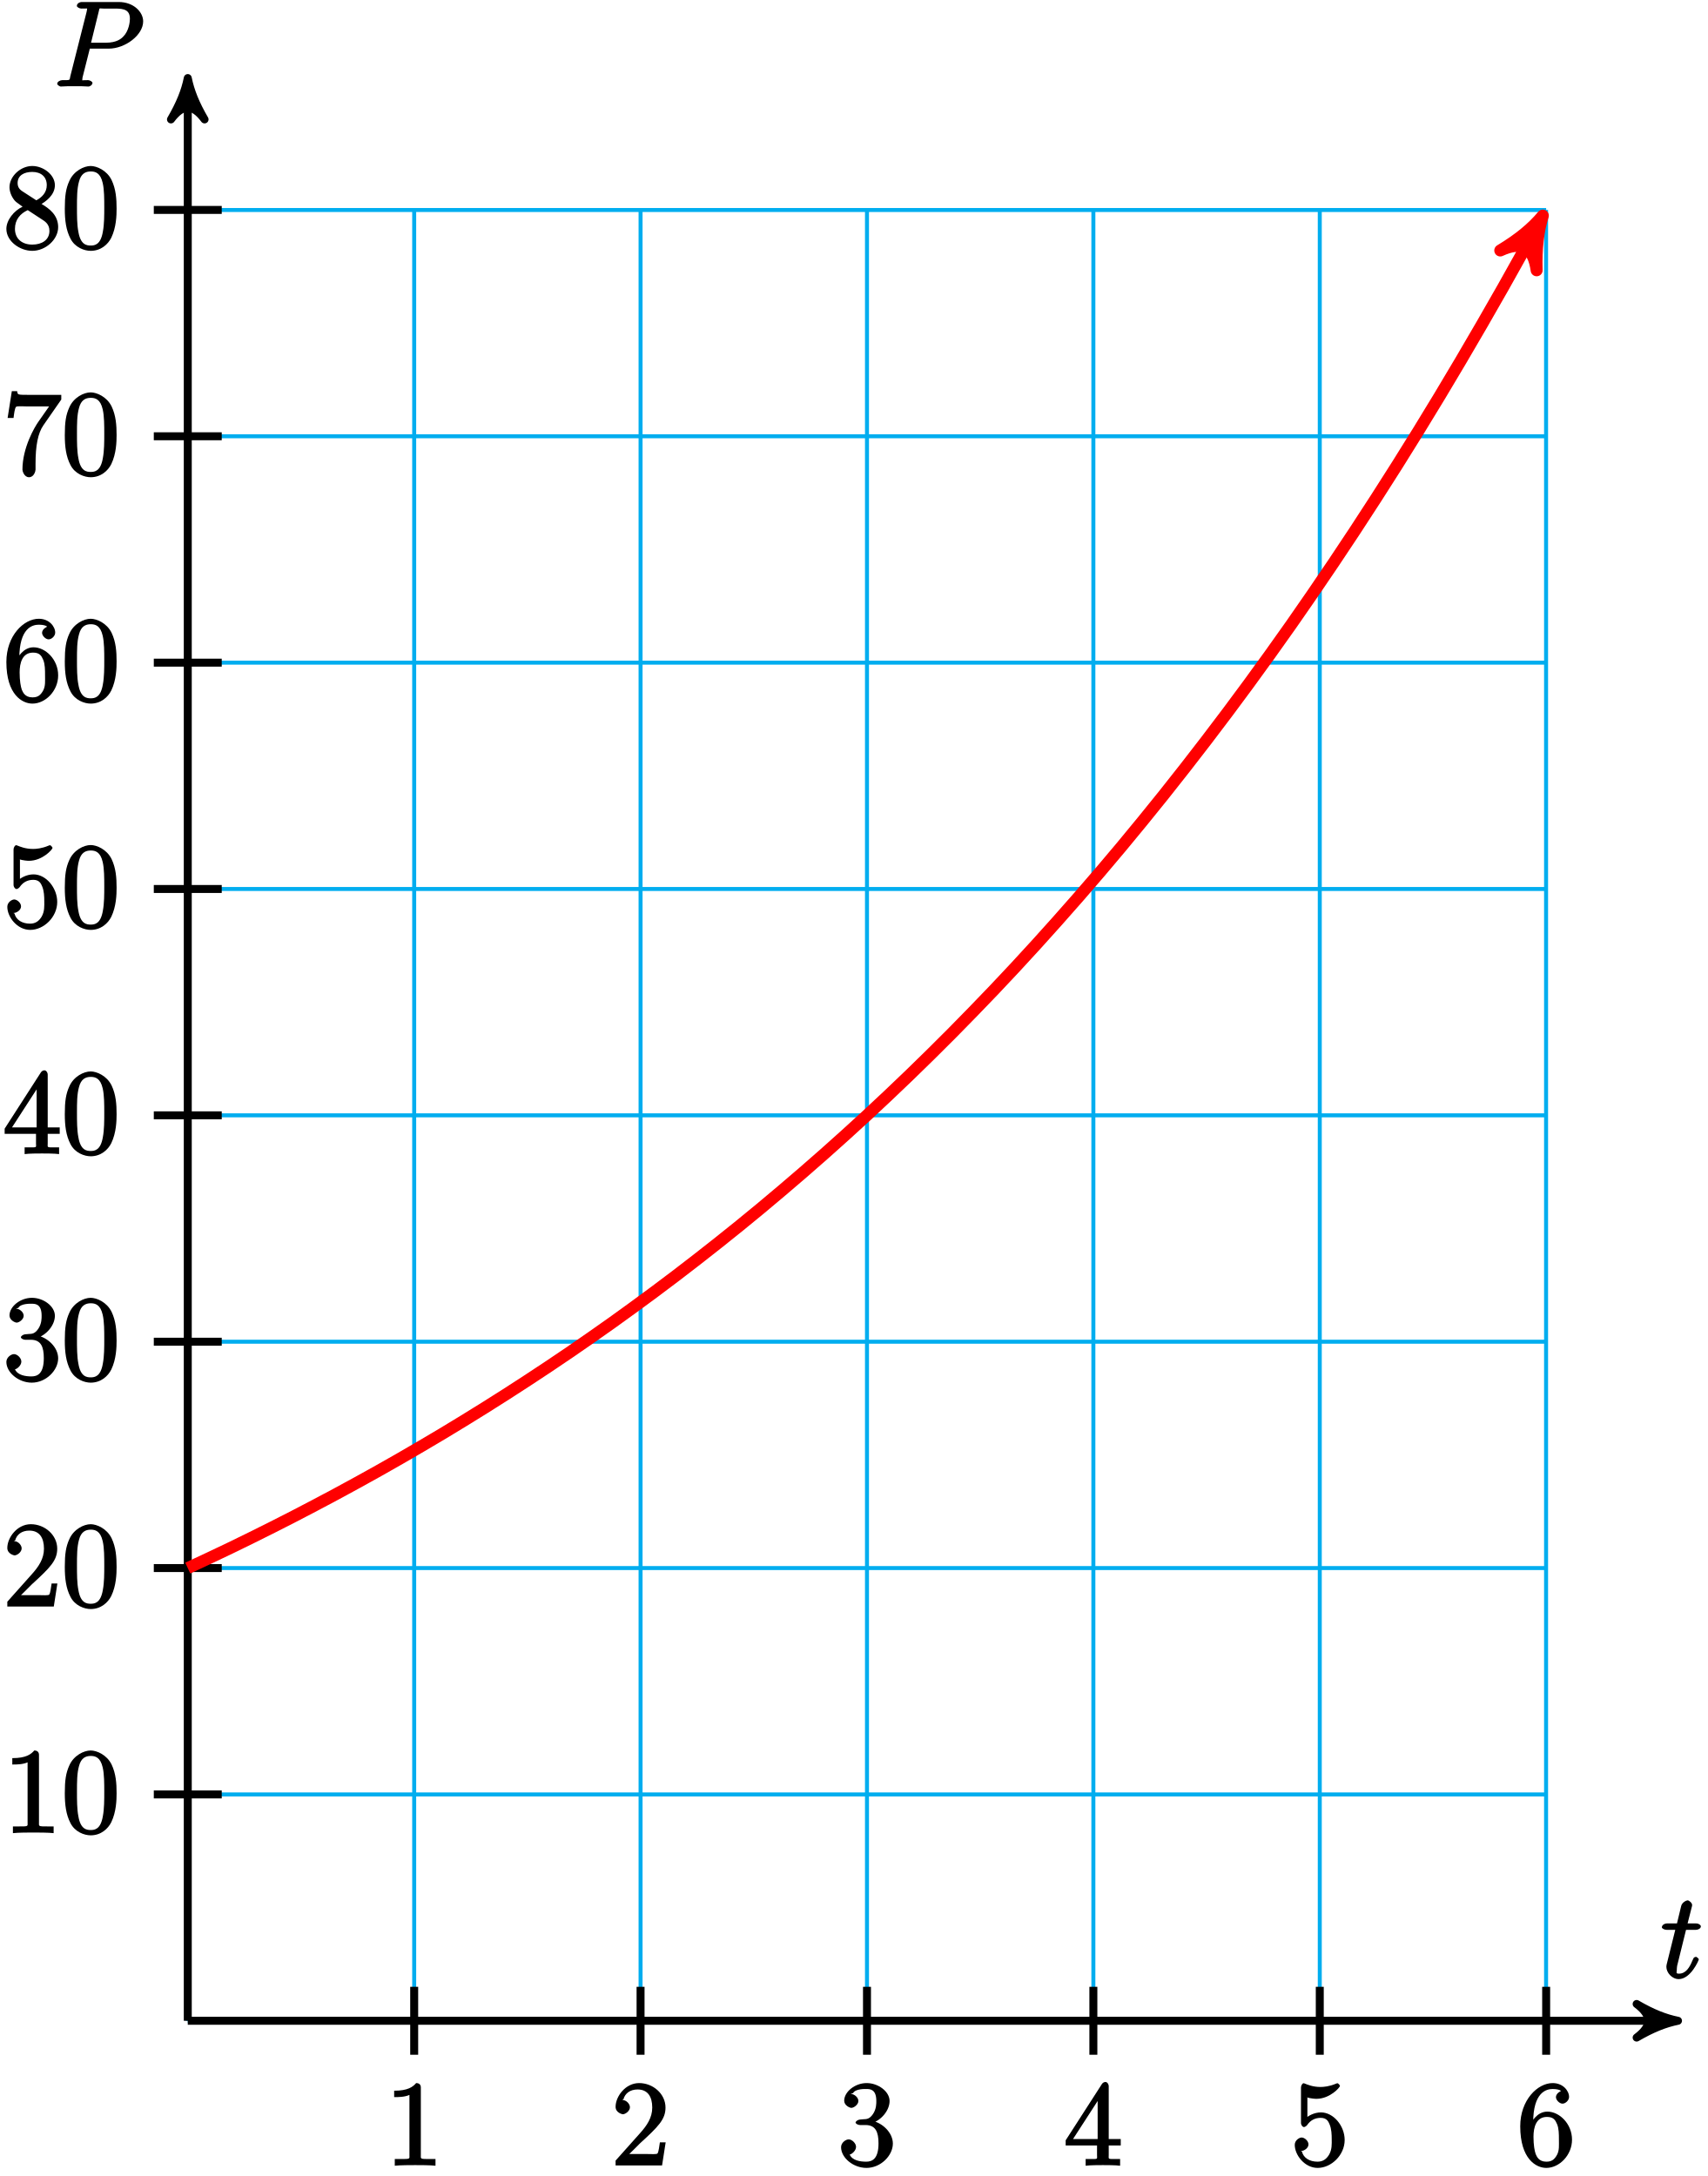
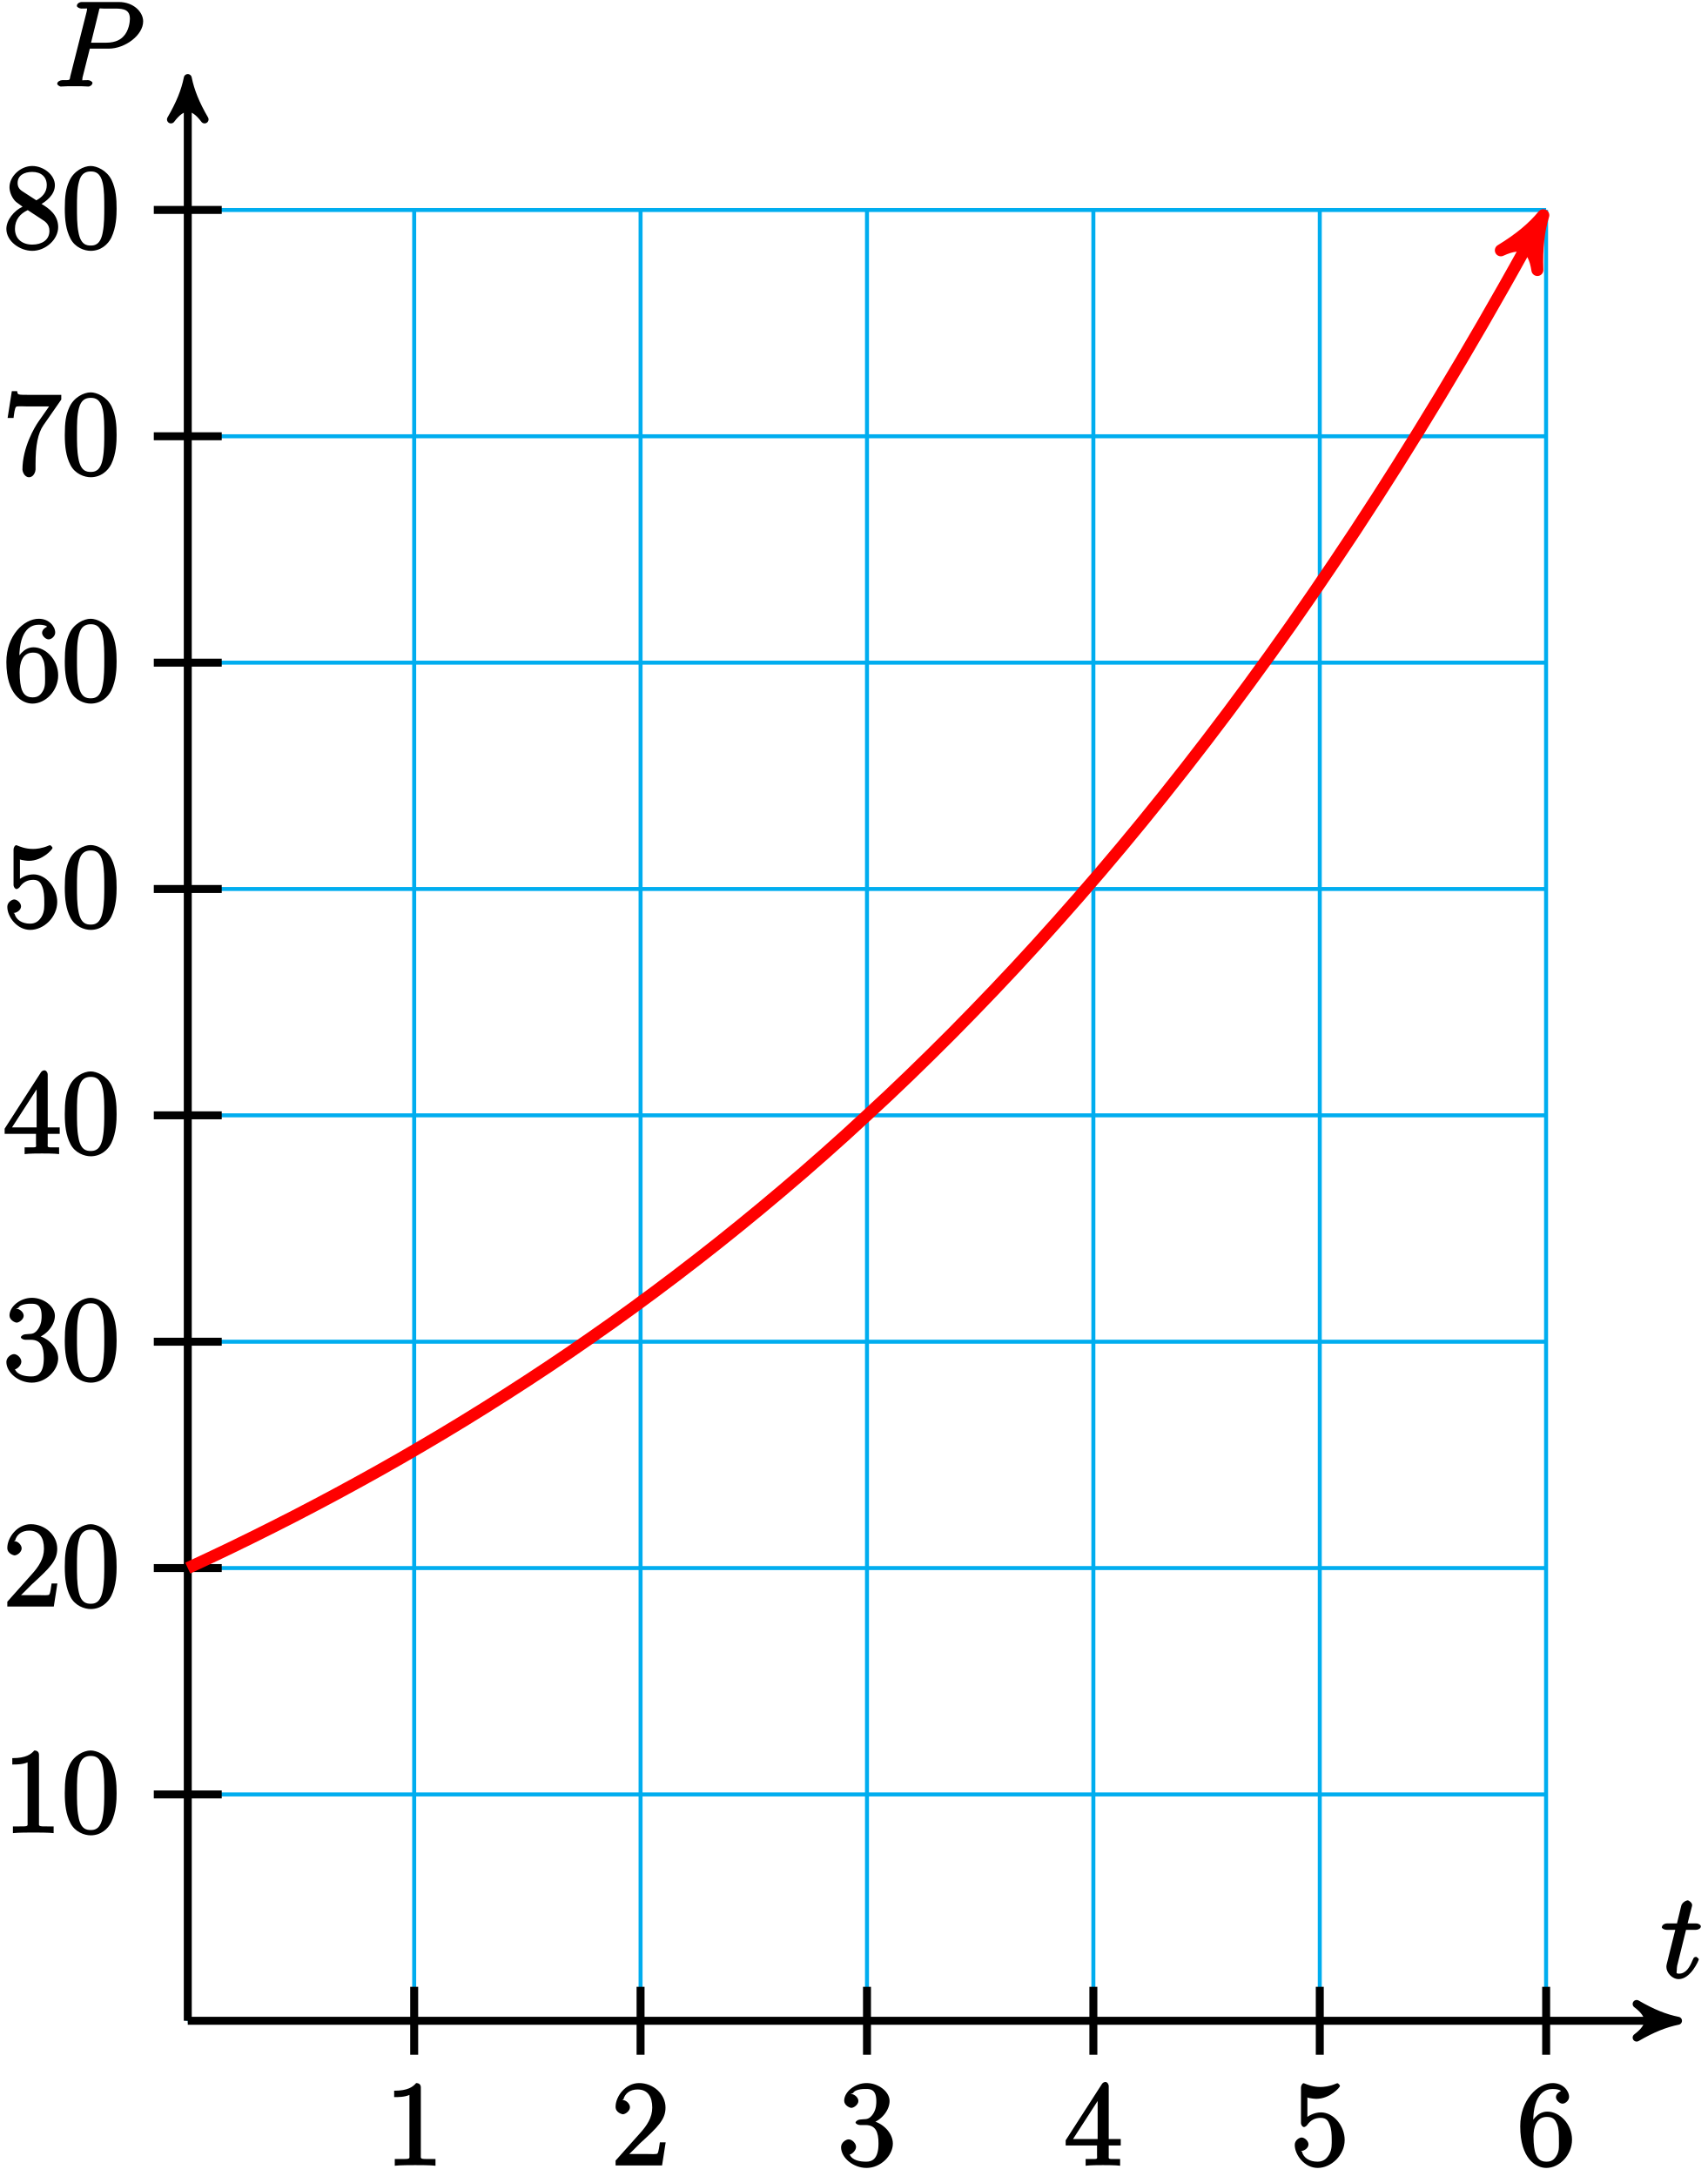
<svg xmlns="http://www.w3.org/2000/svg" xmlns:xlink="http://www.w3.org/1999/xlink" width="171pt" height="218pt" viewBox="0 0 171 218" version="1.1">
  <defs>
    <g>
      <symbol overflow="visible" id="glyph0-0">
        <path style="stroke:none;" d="" />
      </symbol>
      <symbol overflow="visible" id="glyph0-1">
        <path style="stroke:none;" d="M 2.406 -4.812 L 3.5 -4.812 C 3.734 -4.812 4 -4.953 4 -5.156 C 4 -5.297 3.781 -5.453 3.531 -5.453 L 2.672 -5.453 L 3.078 -7.047 C 3.125 -7.203 3.125 -7.234 3.125 -7.312 C 3.125 -7.5 2.828 -7.766 2.672 -7.766 C 2.562 -7.766 2.125 -7.578 2.031 -7.203 L 1.609 -5.453 L 0.609 -5.453 C 0.375 -5.453 0.094 -5.297 0.094 -5.062 C 0.094 -4.953 0.344 -4.812 0.578 -4.812 L 1.438 -4.812 L 0.688 -1.797 C 0.578 -1.375 0.547 -1.25 0.547 -1.094 C 0.547 -0.531 1.109 0.125 1.781 0.125 C 2.984 0.125 3.797 -1.766 3.797 -1.859 C 3.797 -1.922 3.578 -2.109 3.516 -2.109 C 3.484 -2.109 3.328 -2.062 3.297 -2.016 C 3.281 -2.016 3.234 -1.891 3.141 -1.703 C 2.891 -1.094 2.516 -0.422 1.812 -0.422 C 1.453 -0.422 1.594 -0.562 1.594 -0.828 C 1.594 -0.844 1.594 -1.062 1.625 -1.203 L 2.516 -4.812 Z M 2.406 -4.812 " />
      </symbol>
      <symbol overflow="visible" id="glyph0-2">
        <path style="stroke:none;" d="M 3.531 -3.797 L 5.547 -3.797 C 7.203 -3.797 9 -5.156 9 -6.531 C 9 -7.453 8.062 -8.469 6.547 -8.469 L 2.859 -8.469 C 2.625 -8.469 2.359 -8.312 2.359 -8.078 C 2.359 -7.953 2.625 -7.812 2.812 -7.812 C 3.531 -7.812 3.375 -7.859 3.375 -7.734 C 3.375 -7.703 3.375 -7.641 3.328 -7.453 L 1.703 -1.031 C 1.609 -0.609 1.75 -0.641 0.906 -0.641 C 0.688 -0.641 0.391 -0.484 0.391 -0.281 C 0.391 -0.141 0.672 0 0.734 0 C 0.969 0 1.203 -0.031 1.438 -0.031 L 2.828 -0.031 C 3.062 -0.031 3.312 0 3.531 0 C 3.641 0 3.922 -0.141 3.922 -0.375 C 3.922 -0.484 3.656 -0.641 3.484 -0.641 C 2.766 -0.641 2.906 -0.578 2.906 -0.688 C 2.906 -0.75 2.922 -0.844 2.922 -0.891 L 3.656 -3.797 Z M 4.547 -7.5 C 4.656 -7.938 4.547 -7.812 5.016 -7.812 L 6.203 -7.812 C 7.094 -7.812 7.672 -7.672 7.672 -6.781 C 7.672 -6.469 7.562 -5.562 7.016 -5.016 C 6.812 -4.797 6.359 -4.391 5.266 -4.391 L 3.781 -4.391 Z M 4.547 -7.5 " />
      </symbol>
      <symbol overflow="visible" id="glyph1-0">
        <path style="stroke:none;" d="" />
      </symbol>
      <symbol overflow="visible" id="glyph1-1">
        <path style="stroke:none;" d="M 3.594 -7.812 C 3.594 -8.078 3.438 -8.25 3.125 -8.25 C 2.797 -7.875 2.312 -7.484 0.922 -7.484 L 0.922 -6.844 C 1.359 -6.844 1.953 -6.844 2.453 -7.062 L 2.453 -1.062 C 2.453 -0.641 2.578 -0.641 1.531 -0.641 L 0.984 -0.641 L 0.984 0.031 C 1.484 -0.031 2.641 -0.031 3.031 -0.031 C 3.438 -0.031 4.578 -0.031 5.062 0.031 L 5.062 -0.641 L 4.531 -0.641 C 3.484 -0.641 3.594 -0.641 3.594 -1.062 Z M 3.594 -7.812 " />
      </symbol>
      <symbol overflow="visible" id="glyph1-2">
        <path style="stroke:none;" d="M 5.266 -2.312 L 4.859 -2.312 C 4.797 -1.953 4.75 -1.406 4.625 -1.203 C 4.547 -1.094 3.984 -1.141 3.625 -1.141 L 1.406 -1.141 L 1.516 -0.891 C 1.844 -1.156 2.562 -1.922 2.875 -2.219 C 4.703 -3.891 5.422 -4.609 5.422 -5.797 C 5.422 -7.172 4.172 -8.25 2.781 -8.25 C 1.406 -8.25 0.422 -6.906 0.422 -5.875 C 0.422 -5.266 1.109 -5.125 1.141 -5.125 C 1.406 -5.125 1.859 -5.453 1.859 -5.828 C 1.859 -6.172 1.484 -6.547 1.141 -6.547 C 1.047 -6.547 1.016 -6.547 1.203 -6.609 C 1.359 -7.203 1.859 -7.609 2.625 -7.609 C 3.641 -7.609 4.094 -6.891 4.094 -5.797 C 4.094 -4.781 3.562 -4 2.875 -3.234 L 0.422 -0.484 L 0.422 0 L 5.078 0 L 5.438 -2.312 Z M 5.266 -2.312 " />
      </symbol>
      <symbol overflow="visible" id="glyph1-3">
        <path style="stroke:none;" d="M 2.203 -4.594 C 2 -4.578 1.781 -4.406 1.781 -4.297 C 1.781 -4.188 2.016 -4.047 2.219 -4.047 L 2.766 -4.047 C 3.797 -4.047 4.078 -3.344 4.078 -2.203 C 4.078 -0.641 3.438 -0.375 2.844 -0.375 C 2.266 -0.375 1.453 -0.484 1.188 -1.094 C 1.328 -1.078 1.828 -1.438 1.828 -1.859 C 1.828 -2.219 1.422 -2.609 1.094 -2.609 C 0.797 -2.609 0.328 -2.281 0.328 -1.828 C 0.328 -0.766 1.547 0.25 2.875 0.25 C 4.297 0.25 5.516 -0.984 5.516 -2.188 C 5.516 -3.281 4.469 -4.297 3.328 -4.5 L 3.328 -4.203 C 4.359 -4.5 5.188 -5.516 5.188 -6.453 C 5.188 -7.406 4.047 -8.25 2.891 -8.25 C 1.703 -8.25 0.641 -7.359 0.641 -6.484 C 0.641 -6.016 1.188 -5.766 1.359 -5.766 C 1.609 -5.766 2.062 -6.094 2.062 -6.453 C 2.062 -6.844 1.609 -7.156 1.344 -7.156 C 1.281 -7.156 1.25 -7.156 1.531 -7.25 C 1.781 -7.703 2.797 -7.656 2.859 -7.656 C 3.25 -7.656 3.859 -7.625 3.859 -6.453 C 3.859 -6.234 3.875 -5.672 3.531 -5.156 C 3.172 -4.625 2.875 -4.641 2.562 -4.625 Z M 2.203 -4.594 " />
      </symbol>
      <symbol overflow="visible" id="glyph1-4">
        <path style="stroke:none;" d="M 4.469 -7.922 C 4.469 -8.156 4.312 -8.359 4.141 -8.359 C 4.047 -8.359 3.891 -8.312 3.797 -8.172 L 0.156 -2.516 L 0.156 -2 L 3.297 -2 L 3.297 -1.047 C 3.297 -0.609 3.438 -0.641 2.562 -0.641 L 2.156 -0.641 L 2.156 0.031 C 2.609 -0.031 3.547 -0.031 3.891 -0.031 C 4.219 -0.031 5.172 -0.031 5.609 0.031 L 5.609 -0.641 L 5.219 -0.641 C 4.344 -0.641 4.469 -0.609 4.469 -1.047 L 4.469 -2 L 5.672 -2 L 5.672 -2.641 L 4.469 -2.641 Z M 3.359 -7 L 3.359 -2.641 L 0.891 -2.641 L 3.641 -6.891 Z M 3.359 -7 " />
      </symbol>
      <symbol overflow="visible" id="glyph1-5">
        <path style="stroke:none;" d="M 1.531 -6.844 C 2.047 -6.688 2.469 -6.672 2.594 -6.672 C 3.938 -6.672 4.953 -7.812 4.953 -7.969 C 4.953 -8.016 4.781 -8.234 4.703 -8.234 C 4.688 -8.234 4.656 -8.234 4.547 -8.188 C 3.891 -7.906 3.312 -7.859 3 -7.859 C 2.219 -7.859 1.656 -8.109 1.422 -8.203 C 1.344 -8.234 1.312 -8.234 1.297 -8.234 C 1.203 -8.234 1.047 -8.016 1.047 -7.812 L 1.047 -4.266 C 1.047 -4.047 1.203 -3.844 1.344 -3.844 C 1.406 -3.844 1.531 -3.891 1.656 -4.031 C 1.984 -4.516 2.438 -4.766 3.031 -4.766 C 3.672 -4.766 3.812 -4.328 3.906 -4.125 C 4.109 -3.656 4.125 -3.078 4.125 -2.625 C 4.125 -2.156 4.172 -1.594 3.844 -1.047 C 3.578 -0.625 3.234 -0.375 2.703 -0.375 C 1.906 -0.375 1.297 -0.75 1.141 -1.391 C 0.984 -1.453 1.047 -1.453 1.109 -1.453 C 1.312 -1.453 1.797 -1.703 1.797 -2.109 C 1.797 -2.453 1.406 -2.797 1.109 -2.797 C 0.891 -2.797 0.422 -2.531 0.422 -2.062 C 0.422 -1.047 1.406 0.25 2.719 0.25 C 4.078 0.25 5.422 -1.031 5.422 -2.547 C 5.422 -3.969 4.297 -5.312 3.047 -5.312 C 2.359 -5.312 1.719 -4.953 1.406 -4.625 L 1.688 -4.516 L 1.688 -6.797 Z M 1.531 -6.844 " />
      </symbol>
      <symbol overflow="visible" id="glyph1-6">
        <path style="stroke:none;" d="M 1.625 -4.297 C 1.625 -7.328 2.938 -7.656 3.578 -7.656 C 4.016 -7.656 4.328 -7.562 4.391 -7.469 C 4.531 -7.469 3.906 -7.312 3.906 -6.828 C 3.906 -6.562 4.25 -6.188 4.562 -6.188 C 4.859 -6.188 5.219 -6.516 5.219 -6.859 C 5.219 -7.484 4.609 -8.25 3.578 -8.25 C 2.062 -8.25 0.328 -6.547 0.328 -3.922 C 0.328 -0.641 1.922 0.25 2.938 0.25 C 4.25 0.25 5.516 -1.031 5.516 -2.578 C 5.516 -4.172 4.25 -5.391 3.047 -5.391 C 1.984 -5.391 1.422 -4.312 1.297 -3.984 L 1.625 -3.984 Z M 2.938 -0.375 C 2.188 -0.375 1.984 -0.891 1.875 -1.141 C 1.766 -1.453 1.656 -2.031 1.656 -2.875 C 1.656 -3.812 1.922 -4.859 3 -4.859 C 3.656 -4.859 3.844 -4.547 4.016 -4.141 C 4.203 -3.703 4.203 -3.109 4.203 -2.594 C 4.203 -1.984 4.25 -1.547 4.031 -1.094 C 3.734 -0.531 3.422 -0.375 2.938 -0.375 Z M 2.938 -0.375 " />
      </symbol>
      <symbol overflow="visible" id="glyph1-7">
        <path style="stroke:none;" d="M 5.516 -3.969 C 5.516 -4.953 5.453 -5.922 5.016 -6.844 C 4.531 -7.828 3.516 -8.25 2.922 -8.25 C 2.234 -8.25 1.219 -7.75 0.781 -6.75 C 0.438 -6 0.328 -5.266 0.328 -3.969 C 0.328 -2.812 0.453 -1.828 0.891 -0.984 C 1.344 -0.078 2.297 0.25 2.922 0.25 C 3.953 0.25 4.656 -0.406 4.984 -1.062 C 5.484 -2.109 5.516 -3.281 5.516 -3.969 Z M 2.922 -0.281 C 2.531 -0.281 1.906 -0.344 1.688 -1.656 C 1.547 -2.359 1.547 -3.281 1.547 -4.109 C 1.547 -5.094 1.547 -5.969 1.75 -6.688 C 1.953 -7.484 2.406 -7.703 2.922 -7.703 C 3.375 -7.703 3.891 -7.578 4.125 -6.547 C 4.281 -5.875 4.281 -4.922 4.281 -4.109 C 4.281 -3.312 4.281 -2.406 4.141 -1.672 C 3.922 -0.359 3.328 -0.281 2.922 -0.281 Z M 2.922 -0.281 " />
      </symbol>
      <symbol overflow="visible" id="glyph1-8">
        <path style="stroke:none;" d="M 5.828 -7.562 L 5.828 -8 L 2.797 -8 C 1.344 -8 1.484 -8 1.406 -8.375 L 0.875 -8.375 L 0.453 -5.688 L 1.047 -5.688 C 1.094 -6.047 1.156 -6.688 1.312 -6.812 C 1.406 -6.891 2.203 -6.844 2.359 -6.844 L 4.609 -6.844 L 3.516 -5.281 C 3.188 -4.812 1.938 -2.75 1.938 -0.5 C 1.938 -0.375 2.109 0.25 2.594 0.25 C 3.094 0.25 3.25 -0.359 3.25 -0.516 L 3.25 -1.109 C 3.25 -2.891 3.484 -4.172 4.047 -4.969 L 5.828 -7.531 Z M 5.828 -7.562 " />
      </symbol>
      <symbol overflow="visible" id="glyph1-9">
        <path style="stroke:none;" d="M 3.672 -4.344 C 4.266 -4.672 5.188 -5.328 5.188 -6.328 C 5.188 -7.375 4.031 -8.25 2.922 -8.25 C 1.75 -8.25 0.641 -7.219 0.641 -6.125 C 0.641 -5.719 0.812 -5.219 1.141 -4.812 C 1.281 -4.656 1.297 -4.641 1.953 -4.172 C 1.094 -3.781 0.328 -2.828 0.328 -1.953 C 0.328 -0.688 1.703 0.25 2.922 0.25 C 4.25 0.25 5.516 -0.875 5.516 -2.125 C 5.516 -3.344 4.609 -4 3.844 -4.453 Z M 2.047 -5.641 C 1.891 -5.75 1.453 -5.953 1.453 -6.531 C 1.453 -7.312 2.109 -7.656 2.922 -7.656 C 3.781 -7.656 4.375 -7.188 4.375 -6.328 C 4.375 -5.594 3.891 -5.109 3.328 -4.812 Z M 2.375 -3.891 L 3.828 -2.938 C 4.141 -2.734 4.641 -2.469 4.641 -1.75 C 4.641 -0.844 3.891 -0.375 2.922 -0.375 C 1.906 -0.375 1.188 -0.953 1.188 -1.953 C 1.188 -2.875 1.719 -3.484 2.469 -3.828 Z M 2.375 -3.891 " />
      </symbol>
    </g>
  </defs>
  <g id="surface1">
    <path style="fill:none;stroke-width:0.399;stroke-linecap:butt;stroke-linejoin:miter;stroke:rgb(0%,67.839%,93.729%);stroke-opacity:1;stroke-miterlimit:10;" d="M -0.001 0.001 L 136.065 0.001 M -0.001 22.677 L 136.065 22.677 M -0.001 45.356 L 136.065 45.356 M -0.001 68.032 L 136.065 68.032 M -0.001 90.712 L 136.065 90.712 M -0.001 113.388 L 136.065 113.388 M -0.001 136.063 L 136.065 136.063 M -0.001 158.743 L 136.065 158.743 M -0.001 181.411 L 136.065 181.411 M -0.001 0.001 L -0.001 181.419 M 22.678 0.001 L 22.678 181.419 M 45.354 0.001 L 45.354 181.419 M 68.034 0.001 L 68.034 181.419 M 90.71 0.001 L 90.71 181.419 M 113.389 0.001 L 113.389 181.419 M 136.057 0.001 L 136.057 181.419 " transform="matrix(1,0,0,-1,18.81,202.45)" />
    <path style="fill:none;stroke-width:0.797;stroke-linecap:butt;stroke-linejoin:miter;stroke:rgb(0%,0%,0%);stroke-opacity:1;stroke-miterlimit:10;" d="M -0.001 0.001 L 148.237 0.001 " transform="matrix(1,0,0,-1,18.81,202.45)" />
    <path style="fill-rule:nonzero;fill:rgb(0%,0%,0%);fill-opacity:1;stroke-width:0.797;stroke-linecap:butt;stroke-linejoin:round;stroke:rgb(0%,0%,0%);stroke-opacity:1;stroke-miterlimit:10;" d="M 1.035 0.001 C -0.258 0.259 -1.555 0.778 -3.11 1.684 C -1.555 0.516 -1.555 -0.519 -3.11 -1.683 C -1.555 -0.777 -0.258 -0.261 1.035 0.001 Z M 1.035 0.001 " transform="matrix(1,0,0,-1,167.0472,202.45)" />
    <g style="fill:rgb(0%,0%,0%);fill-opacity:1;">
      <use xlink:href="#glyph0-1" x="166.37" y="198.15" />
    </g>
    <path style="fill:none;stroke-width:0.797;stroke-linecap:butt;stroke-linejoin:miter;stroke:rgb(0%,0%,0%);stroke-opacity:1;stroke-miterlimit:10;" d="M -0.001 0.001 L -0.001 193.591 " transform="matrix(1,0,0,-1,18.81,202.45)" />
    <path style="fill-rule:nonzero;fill:rgb(0%,0%,0%);fill-opacity:1;stroke-width:0.797;stroke-linecap:butt;stroke-linejoin:round;stroke:rgb(0%,0%,0%);stroke-opacity:1;stroke-miterlimit:10;" d="M 1.037 0.001 C -0.259 0.259 -1.552 0.779 -3.107 1.685 C -1.552 0.517 -1.552 -0.518 -3.107 -1.682 C -1.552 -0.776 -0.259 -0.26 1.037 0.001 Z M 1.037 0.001 " transform="matrix(0,-1,-1,0,18.81,8.85771)" />
    <g style="fill:rgb(0%,0%,0%);fill-opacity:1;">
      <use xlink:href="#glyph0-2" x="5.34" y="8.67" />
    </g>
    <path style="fill:none;stroke-width:0.797;stroke-linecap:butt;stroke-linejoin:miter;stroke:rgb(0%,0%,0%);stroke-opacity:1;stroke-miterlimit:10;" d="M 22.678 3.403 L 22.678 -3.402 " transform="matrix(1,0,0,-1,18.81,202.45)" />
    <path style=" stroke:none;fill-rule:nonzero;fill:rgb(100%,100%,100%);fill-opacity:1;" d="M 37.566 217.941 L 45.41 217.941 L 45.41 208.242 L 37.566 208.242 Z M 37.566 217.941 " />
    <g style="fill:rgb(0%,0%,0%);fill-opacity:1;">
      <use xlink:href="#glyph1-1" x="38.56" y="216.94" />
    </g>
    <path style="fill:none;stroke-width:0.797;stroke-linecap:butt;stroke-linejoin:miter;stroke:rgb(0%,0%,0%);stroke-opacity:1;stroke-miterlimit:10;" d="M 45.354 3.403 L 45.354 -3.402 " transform="matrix(1,0,0,-1,18.81,202.45)" />
    <path style=" stroke:none;fill-rule:nonzero;fill:rgb(100%,100%,100%);fill-opacity:1;" d="M 60.242 217.941 L 68.086 217.941 L 68.086 208.242 L 60.242 208.242 Z M 60.242 217.941 " />
    <g style="fill:rgb(0%,0%,0%);fill-opacity:1;">
      <use xlink:href="#glyph1-2" x="61.24" y="216.94" />
    </g>
    <path style="fill:none;stroke-width:0.797;stroke-linecap:butt;stroke-linejoin:miter;stroke:rgb(0%,0%,0%);stroke-opacity:1;stroke-miterlimit:10;" d="M 68.034 3.403 L 68.034 -3.402 " transform="matrix(1,0,0,-1,18.81,202.45)" />
    <path style=" stroke:none;fill-rule:nonzero;fill:rgb(100%,100%,100%);fill-opacity:1;" d="M 82.918 217.941 L 90.766 217.941 L 90.766 208.242 L 82.918 208.242 Z M 82.918 217.941 " />
    <g style="fill:rgb(0%,0%,0%);fill-opacity:1;">
      <use xlink:href="#glyph1-3" x="83.92" y="216.94" />
    </g>
    <path style="fill:none;stroke-width:0.797;stroke-linecap:butt;stroke-linejoin:miter;stroke:rgb(0%,0%,0%);stroke-opacity:1;stroke-miterlimit:10;" d="M 90.71 3.403 L 90.71 -3.402 " transform="matrix(1,0,0,-1,18.81,202.45)" />
    <path style=" stroke:none;fill-rule:nonzero;fill:rgb(100%,100%,100%);fill-opacity:1;" d="M 105.598 217.941 L 113.441 217.941 L 113.441 208.242 L 105.598 208.242 Z M 105.598 217.941 " />
    <g style="fill:rgb(0%,0%,0%);fill-opacity:1;">
      <use xlink:href="#glyph1-4" x="106.59" y="216.94" />
    </g>
    <path style="fill:none;stroke-width:0.797;stroke-linecap:butt;stroke-linejoin:miter;stroke:rgb(0%,0%,0%);stroke-opacity:1;stroke-miterlimit:10;" d="M 113.389 3.403 L 113.389 -3.402 " transform="matrix(1,0,0,-1,18.81,202.45)" />
    <path style=" stroke:none;fill-rule:nonzero;fill:rgb(100%,100%,100%);fill-opacity:1;" d="M 128.273 217.941 L 136.121 217.941 L 136.121 208.242 L 128.273 208.242 Z M 128.273 217.941 " />
    <g style="fill:rgb(0%,0%,0%);fill-opacity:1;">
      <use xlink:href="#glyph1-5" x="129.27" y="216.94" />
    </g>
    <path style="fill:none;stroke-width:0.797;stroke-linecap:butt;stroke-linejoin:miter;stroke:rgb(0%,0%,0%);stroke-opacity:1;stroke-miterlimit:10;" d="M 136.065 3.403 L 136.065 -3.402 " transform="matrix(1,0,0,-1,18.81,202.45)" />
    <path style=" stroke:none;fill-rule:nonzero;fill:rgb(100%,100%,100%);fill-opacity:1;" d="M 150.953 217.941 L 158.797 217.941 L 158.797 208.242 L 150.953 208.242 Z M 150.953 217.941 " />
    <g style="fill:rgb(0%,0%,0%);fill-opacity:1;">
      <use xlink:href="#glyph1-6" x="151.95" y="216.94" />
    </g>
    <path style="fill:none;stroke-width:0.797;stroke-linecap:butt;stroke-linejoin:miter;stroke:rgb(0%,0%,0%);stroke-opacity:1;stroke-miterlimit:10;" d="M 3.401 22.677 L -3.404 22.677 " transform="matrix(1,0,0,-1,18.81,202.45)" />
    <path style=" stroke:none;fill-rule:nonzero;fill:rgb(100%,100%,100%);fill-opacity:1;" d="M -0.68 184.621 L 13.016 184.621 L 13.016 174.926 L -0.68 174.926 Z M -0.68 184.621 " />
    <g style="fill:rgb(0%,0%,0%);fill-opacity:1;">
      <use xlink:href="#glyph1-1" x="0.31" y="183.62" />
      <use xlink:href="#glyph1-7" x="6.163" y="183.62" />
    </g>
    <path style="fill:none;stroke-width:0.797;stroke-linecap:butt;stroke-linejoin:miter;stroke:rgb(0%,0%,0%);stroke-opacity:1;stroke-miterlimit:10;" d="M 3.401 45.356 L -3.404 45.356 " transform="matrix(1,0,0,-1,18.81,202.45)" />
    <path style=" stroke:none;fill-rule:nonzero;fill:rgb(100%,100%,100%);fill-opacity:1;" d="M -0.68 161.945 L 13.016 161.945 L 13.016 152.246 L -0.68 152.246 Z M -0.68 161.945 " />
    <g style="fill:rgb(0%,0%,0%);fill-opacity:1;">
      <use xlink:href="#glyph1-2" x="0.31" y="160.95" />
      <use xlink:href="#glyph1-7" x="6.163" y="160.95" />
    </g>
    <path style="fill:none;stroke-width:0.797;stroke-linecap:butt;stroke-linejoin:miter;stroke:rgb(0%,0%,0%);stroke-opacity:1;stroke-miterlimit:10;" d="M 3.401 68.032 L -3.404 68.032 " transform="matrix(1,0,0,-1,18.81,202.45)" />
    <path style=" stroke:none;fill-rule:nonzero;fill:rgb(100%,100%,100%);fill-opacity:1;" d="M -0.68 139.266 L 13.016 139.266 L 13.016 129.57 L -0.68 129.57 Z M -0.68 139.266 " />
    <g style="fill:rgb(0%,0%,0%);fill-opacity:1;">
      <use xlink:href="#glyph1-3" x="0.31" y="138.27" />
      <use xlink:href="#glyph1-7" x="6.163" y="138.27" />
    </g>
    <path style="fill:none;stroke-width:0.797;stroke-linecap:butt;stroke-linejoin:miter;stroke:rgb(0%,0%,0%);stroke-opacity:1;stroke-miterlimit:10;" d="M 3.401 90.712 L -3.404 90.712 " transform="matrix(1,0,0,-1,18.81,202.45)" />
    <path style=" stroke:none;fill-rule:nonzero;fill:rgb(100%,100%,100%);fill-opacity:1;" d="M -0.68 116.59 L 13.016 116.59 L 13.016 106.891 L -0.68 106.891 Z M -0.68 116.59 " />
    <g style="fill:rgb(0%,0%,0%);fill-opacity:1;">
      <use xlink:href="#glyph1-4" x="0.31" y="115.59" />
      <use xlink:href="#glyph1-7" x="6.163" y="115.59" />
    </g>
    <path style="fill:none;stroke-width:0.797;stroke-linecap:butt;stroke-linejoin:miter;stroke:rgb(0%,0%,0%);stroke-opacity:1;stroke-miterlimit:10;" d="M 3.401 113.388 L -3.404 113.388 " transform="matrix(1,0,0,-1,18.81,202.45)" />
    <path style=" stroke:none;fill-rule:nonzero;fill:rgb(100%,100%,100%);fill-opacity:1;" d="M -0.68 93.91 L 13.016 93.91 L 13.016 84.215 L -0.68 84.215 Z M -0.68 93.91 " />
    <g style="fill:rgb(0%,0%,0%);fill-opacity:1;">
      <use xlink:href="#glyph1-5" x="0.31" y="92.91" />
      <use xlink:href="#glyph1-7" x="6.163" y="92.91" />
    </g>
    <path style="fill:none;stroke-width:0.797;stroke-linecap:butt;stroke-linejoin:miter;stroke:rgb(0%,0%,0%);stroke-opacity:1;stroke-miterlimit:10;" d="M 3.401 136.063 L -3.404 136.063 " transform="matrix(1,0,0,-1,18.81,202.45)" />
    <path style=" stroke:none;fill-rule:nonzero;fill:rgb(100%,100%,100%);fill-opacity:1;" d="M -0.68 71.234 L 13.016 71.234 L 13.016 61.535 L -0.68 61.535 Z M -0.68 71.234 " />
    <g style="fill:rgb(0%,0%,0%);fill-opacity:1;">
      <use xlink:href="#glyph1-6" x="0.31" y="70.24" />
      <use xlink:href="#glyph1-7" x="6.163" y="70.24" />
    </g>
    <path style="fill:none;stroke-width:0.797;stroke-linecap:butt;stroke-linejoin:miter;stroke:rgb(0%,0%,0%);stroke-opacity:1;stroke-miterlimit:10;" d="M 3.401 158.743 L -3.404 158.743 " transform="matrix(1,0,0,-1,18.81,202.45)" />
    <path style=" stroke:none;fill-rule:nonzero;fill:rgb(100%,100%,100%);fill-opacity:1;" d="M -0.68 48.555 L 13.016 48.555 L 13.016 38.859 L -0.68 38.859 Z M -0.68 48.555 " />
    <g style="fill:rgb(0%,0%,0%);fill-opacity:1;">
      <use xlink:href="#glyph1-8" x="0.31" y="47.56" />
      <use xlink:href="#glyph1-7" x="6.163" y="47.56" />
    </g>
    <path style="fill:none;stroke-width:0.797;stroke-linecap:butt;stroke-linejoin:miter;stroke:rgb(0%,0%,0%);stroke-opacity:1;stroke-miterlimit:10;" d="M 3.401 181.419 L -3.404 181.419 " transform="matrix(1,0,0,-1,18.81,202.45)" />
    <path style=" stroke:none;fill-rule:nonzero;fill:rgb(100%,100%,100%);fill-opacity:1;" d="M -0.68 25.879 L 13.016 25.879 L 13.016 16.18 L -0.68 16.18 Z M -0.68 25.879 " />
    <g style="fill:rgb(0%,0%,0%);fill-opacity:1;">
      <use xlink:href="#glyph1-9" x="0.31" y="24.88" />
      <use xlink:href="#glyph1-7" x="6.163" y="24.88" />
    </g>
-     <path style="fill:none;stroke-width:1.196;stroke-linecap:butt;stroke-linejoin:miter;stroke:rgb(100%,0%,0%);stroke-opacity:1;stroke-miterlimit:10;" d="M -0.001 45.356 C -0.001 45.356 1.534 46.067 2.124 46.348 C 2.713 46.626 3.663 47.075 4.253 47.36 C 4.842 47.645 5.788 48.106 6.378 48.399 C 6.967 48.688 7.913 49.161 8.502 49.458 C 9.092 49.755 10.038 50.235 10.627 50.54 C 11.217 50.845 12.163 51.337 12.752 51.649 C 13.342 51.958 14.288 52.462 14.877 52.778 C 15.467 53.095 16.413 53.61 17.003 53.934 C 17.592 54.259 18.538 54.782 19.128 55.114 C 19.717 55.446 20.663 55.981 21.253 56.321 C 21.842 56.657 22.788 57.208 23.378 57.555 C 23.967 57.899 24.913 58.462 25.503 58.813 C 26.092 59.169 27.038 59.739 27.628 60.102 C 28.217 60.462 29.167 61.048 29.756 61.419 C 30.346 61.786 31.292 62.384 31.881 62.763 C 32.471 63.141 33.417 63.751 34.006 64.138 C 34.596 64.524 35.542 65.145 36.131 65.54 C 36.721 65.934 37.667 66.571 38.256 66.973 C 38.846 67.376 39.792 68.032 40.381 68.442 C 40.971 68.852 41.917 69.52 42.506 69.938 C 43.096 70.36 44.042 71.044 44.631 71.473 C 45.221 71.903 46.167 72.598 46.756 73.036 C 47.346 73.477 48.292 74.184 48.881 74.634 C 49.471 75.083 50.417 75.813 51.006 76.27 C 51.596 76.727 52.542 77.47 53.131 77.938 C 53.721 78.407 54.67 79.165 55.26 79.645 C 55.85 80.122 56.795 80.899 57.385 81.388 C 57.975 81.88 58.92 82.673 59.51 83.173 C 60.1 83.673 61.045 84.481 61.635 84.993 C 62.225 85.505 63.17 86.333 63.76 86.852 C 64.35 87.376 65.295 88.22 65.885 88.755 C 66.475 89.286 67.42 90.153 68.01 90.696 C 68.6 91.243 69.545 92.126 70.135 92.684 C 70.725 93.239 71.67 94.141 72.26 94.712 C 72.85 95.282 73.795 96.204 74.385 96.786 C 74.975 97.368 75.92 98.309 76.51 98.903 C 77.1 99.501 78.045 100.466 78.635 101.071 C 79.225 101.68 80.174 102.665 80.764 103.282 C 81.354 103.903 82.299 104.911 82.889 105.544 C 83.479 106.177 84.424 107.208 85.014 107.856 C 85.604 108.505 86.549 109.555 87.139 110.22 C 87.729 110.88 88.674 111.954 89.264 112.63 C 89.854 113.309 90.799 114.403 91.389 115.095 C 91.979 115.786 92.924 116.907 93.514 117.614 C 94.104 118.321 95.049 119.47 95.639 120.192 C 96.229 120.911 97.174 122.083 97.764 122.821 C 98.354 123.559 99.299 124.755 99.889 125.513 C 100.479 126.266 101.424 127.489 102.014 128.262 C 102.604 129.032 103.549 130.282 104.139 131.067 C 104.729 131.856 105.678 133.134 106.268 133.938 C 106.858 134.743 107.803 136.048 108.393 136.872 C 108.983 137.692 109.928 139.024 110.518 139.864 C 111.108 140.708 112.053 142.071 112.643 142.93 C 113.233 143.79 114.178 145.18 114.768 146.059 C 115.358 146.934 116.303 148.36 116.893 149.255 C 117.483 150.153 118.428 151.606 119.018 152.524 C 119.608 153.438 120.553 154.927 121.143 155.86 C 121.733 156.798 122.678 158.317 123.268 159.274 C 123.858 160.231 124.803 161.782 125.393 162.762 C 125.983 163.739 126.928 165.325 127.518 166.329 C 128.108 167.329 129.053 168.95 129.643 169.97 C 130.233 170.993 131.182 172.645 131.772 173.692 C 132.362 174.735 133.307 176.427 133.897 177.493 C 134.487 178.559 136.022 181.38 135.124 179.731 " transform="matrix(1,0,0,-1,18.81,202.45)" />
-     <path style="fill-rule:nonzero;fill:rgb(100%,0%,0%);fill-opacity:1;stroke-width:1.196;stroke-linecap:butt;stroke-linejoin:round;stroke:rgb(100%,0%,0%);stroke-opacity:1;stroke-miterlimit:10;" d="M 1.274 0.001 C -0.319 0.318 -1.914 0.955 -3.826 2.071 C -1.913 0.636 -1.912 -0.638 -3.826 -2.071 C -1.911 -0.957 -0.318 -0.32 1.274 0.001 Z M 1.274 0.001 " transform="matrix(0.47926,-0.8799,-0.8799,-0.47926,153.9332,22.71932)" />
+     <path style="fill:none;stroke-width:1.196;stroke-linecap:butt;stroke-linejoin:miter;stroke:rgb(100%,0%,0%);stroke-opacity:1;stroke-miterlimit:10;" d="M -0.001 45.356 C -0.001 45.356 1.538 46.067 2.127 46.348 C 2.717 46.626 3.663 47.075 4.253 47.36 C 4.842 47.645 5.788 48.106 6.378 48.399 C 6.967 48.688 7.913 49.161 8.502 49.458 C 9.092 49.755 10.042 50.235 10.631 50.54 C 11.221 50.845 12.167 51.337 12.756 51.649 C 13.346 51.958 14.292 52.462 14.881 52.778 C 15.471 53.095 16.417 53.61 17.006 53.934 C 17.596 54.259 18.545 54.782 19.135 55.114 C 19.725 55.446 20.67 55.981 21.26 56.321 C 21.85 56.657 22.795 57.208 23.385 57.555 C 23.975 57.899 24.92 58.462 25.51 58.813 C 26.104 59.169 27.049 59.739 27.639 60.102 C 28.229 60.462 29.174 61.048 29.764 61.419 C 30.354 61.786 31.299 62.384 31.889 62.763 C 32.479 63.141 33.424 63.751 34.018 64.138 C 34.608 64.524 35.553 65.145 36.143 65.54 C 36.733 65.934 37.678 66.571 38.268 66.973 C 38.858 67.376 39.803 68.032 40.393 68.442 C 40.983 68.852 41.932 69.52 42.522 69.938 C 43.112 70.36 44.057 71.04 44.647 71.47 C 45.237 71.899 46.182 72.598 46.772 73.036 C 47.362 73.477 48.307 74.184 48.897 74.634 C 49.487 75.083 50.436 75.813 51.026 76.27 C 51.616 76.727 52.561 77.47 53.151 77.938 C 53.741 78.407 54.686 79.165 55.276 79.645 C 55.866 80.122 56.811 80.899 57.401 81.388 C 57.991 81.88 58.94 82.673 59.53 83.173 C 60.12 83.673 61.065 84.481 61.655 84.989 C 62.245 85.501 63.19 86.333 63.78 86.852 C 64.37 87.376 65.315 88.22 65.905 88.755 C 66.495 89.29 67.444 90.165 68.034 90.712 C 68.624 91.255 69.569 92.126 70.159 92.684 C 70.749 93.239 71.694 94.141 72.284 94.712 C 72.874 95.282 73.819 96.204 74.409 96.786 C 75.002 97.368 75.948 98.309 76.538 98.903 C 77.127 99.501 78.073 100.462 78.663 101.071 C 79.252 101.68 80.198 102.665 80.788 103.282 C 81.377 103.903 82.323 104.911 82.917 105.544 C 83.506 106.177 84.452 107.208 85.042 107.856 C 85.631 108.505 86.577 109.555 87.167 110.22 C 87.756 110.88 88.702 111.954 89.292 112.63 C 89.881 113.305 90.831 114.403 91.42 115.095 C 92.01 115.79 92.956 116.907 93.545 117.614 C 94.135 118.321 95.081 119.466 95.67 120.188 C 96.26 120.911 97.206 122.083 97.795 122.821 C 98.385 123.559 99.335 124.755 99.924 125.513 C 100.514 126.266 101.46 127.489 102.049 128.262 C 102.639 129.032 103.585 130.282 104.174 131.067 C 104.764 131.856 105.71 133.134 106.299 133.938 C 106.889 134.743 107.838 136.048 108.428 136.872 C 109.018 137.692 109.963 139.024 110.553 139.864 C 111.143 140.708 112.088 142.067 112.678 142.927 C 113.268 143.786 114.213 145.18 114.803 146.059 C 115.393 146.934 116.342 148.36 116.932 149.255 C 117.522 150.153 118.467 151.606 119.057 152.524 C 119.647 153.438 120.592 154.927 121.182 155.86 C 121.772 156.798 122.717 158.317 123.307 159.274 C 123.901 160.231 124.846 161.782 125.436 162.762 C 126.026 163.739 126.971 165.329 127.561 166.329 C 128.151 167.325 129.096 168.946 129.686 169.966 C 130.276 170.989 131.221 172.645 131.815 173.692 C 132.405 174.735 133.35 176.419 133.94 177.493 C 134.53 178.563 136.065 181.419 135.174 179.766 " transform="matrix(1,0,0,-1,18.81,202.45)" />
+     <path style="fill-rule:nonzero;fill:rgb(100%,0%,0%);fill-opacity:1;stroke-width:1.196;stroke-linecap:butt;stroke-linejoin:round;stroke:rgb(100%,0%,0%);stroke-opacity:1;stroke-miterlimit:10;" d="M 1.274 0.001 C -0.321 0.319 -1.914 0.956 -3.824 2.073 C -1.912 0.639 -1.914 -0.64 -3.827 -2.071 C -1.911 -0.957 -0.319 -0.317 1.274 0.001 Z M 1.274 0.001 " transform="matrix(0.47528,-0.88358,-0.88358,-0.47528,153.985,22.68466)" />
  </g>
</svg>
